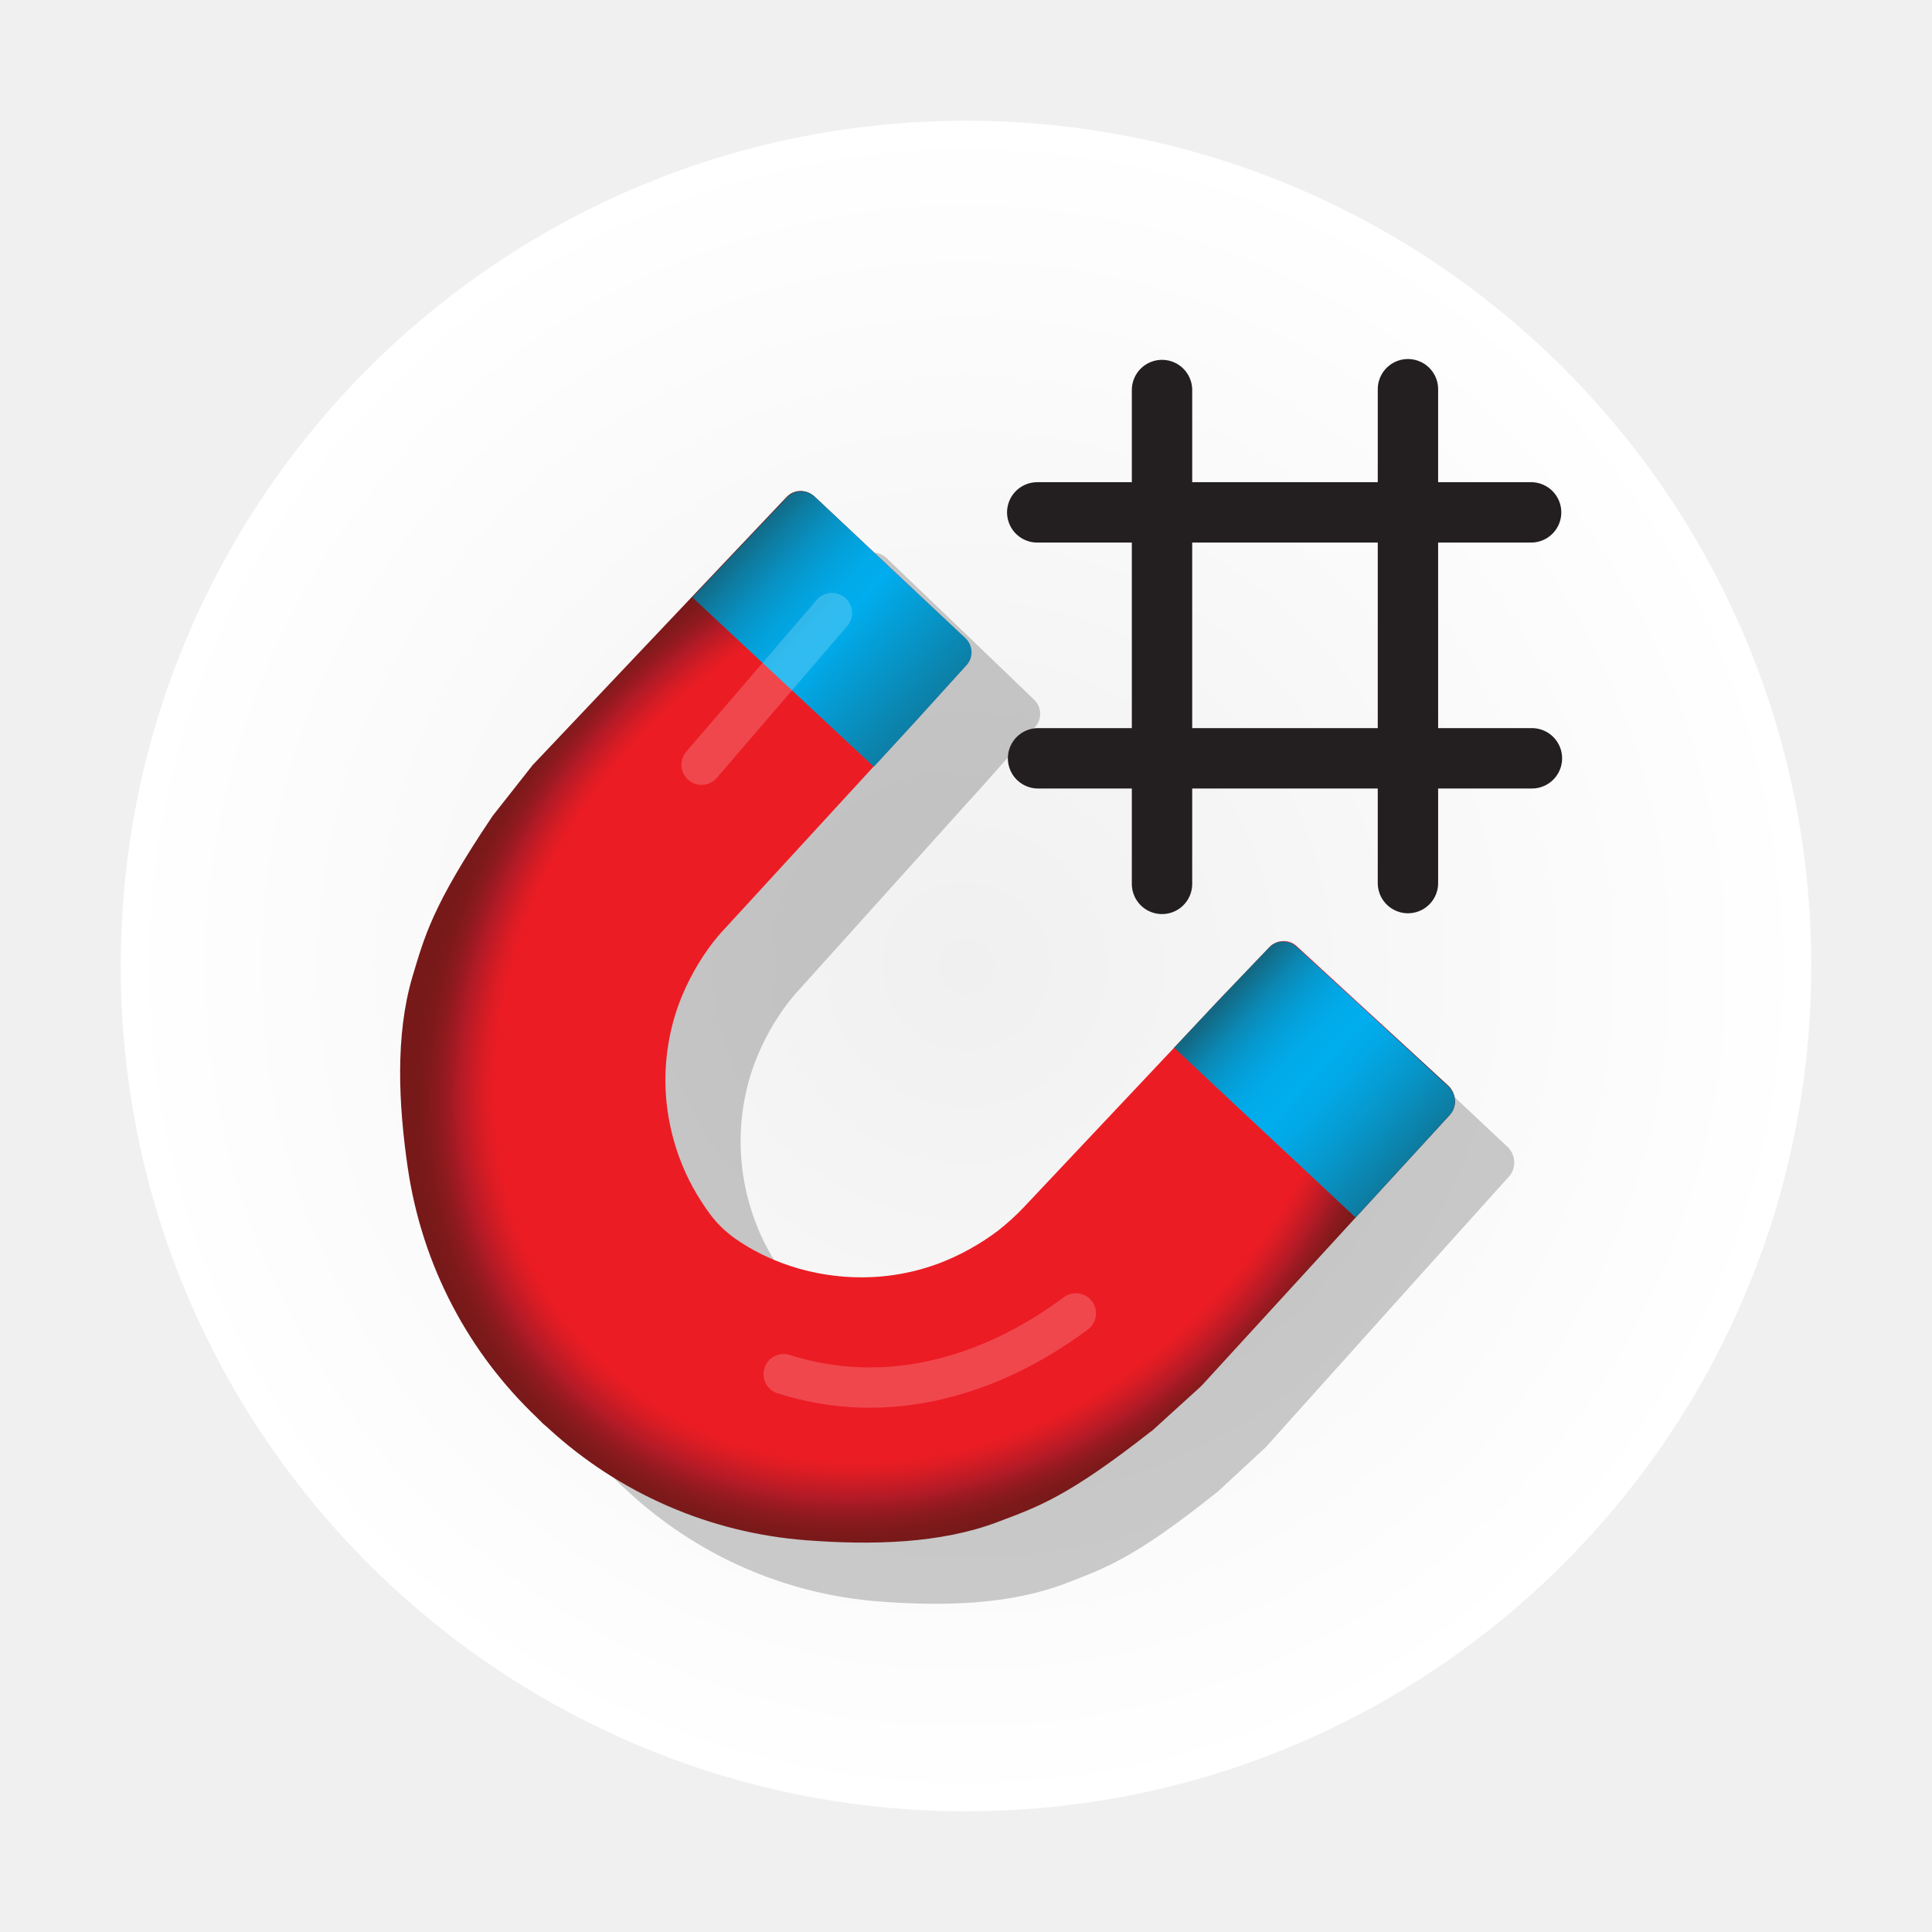
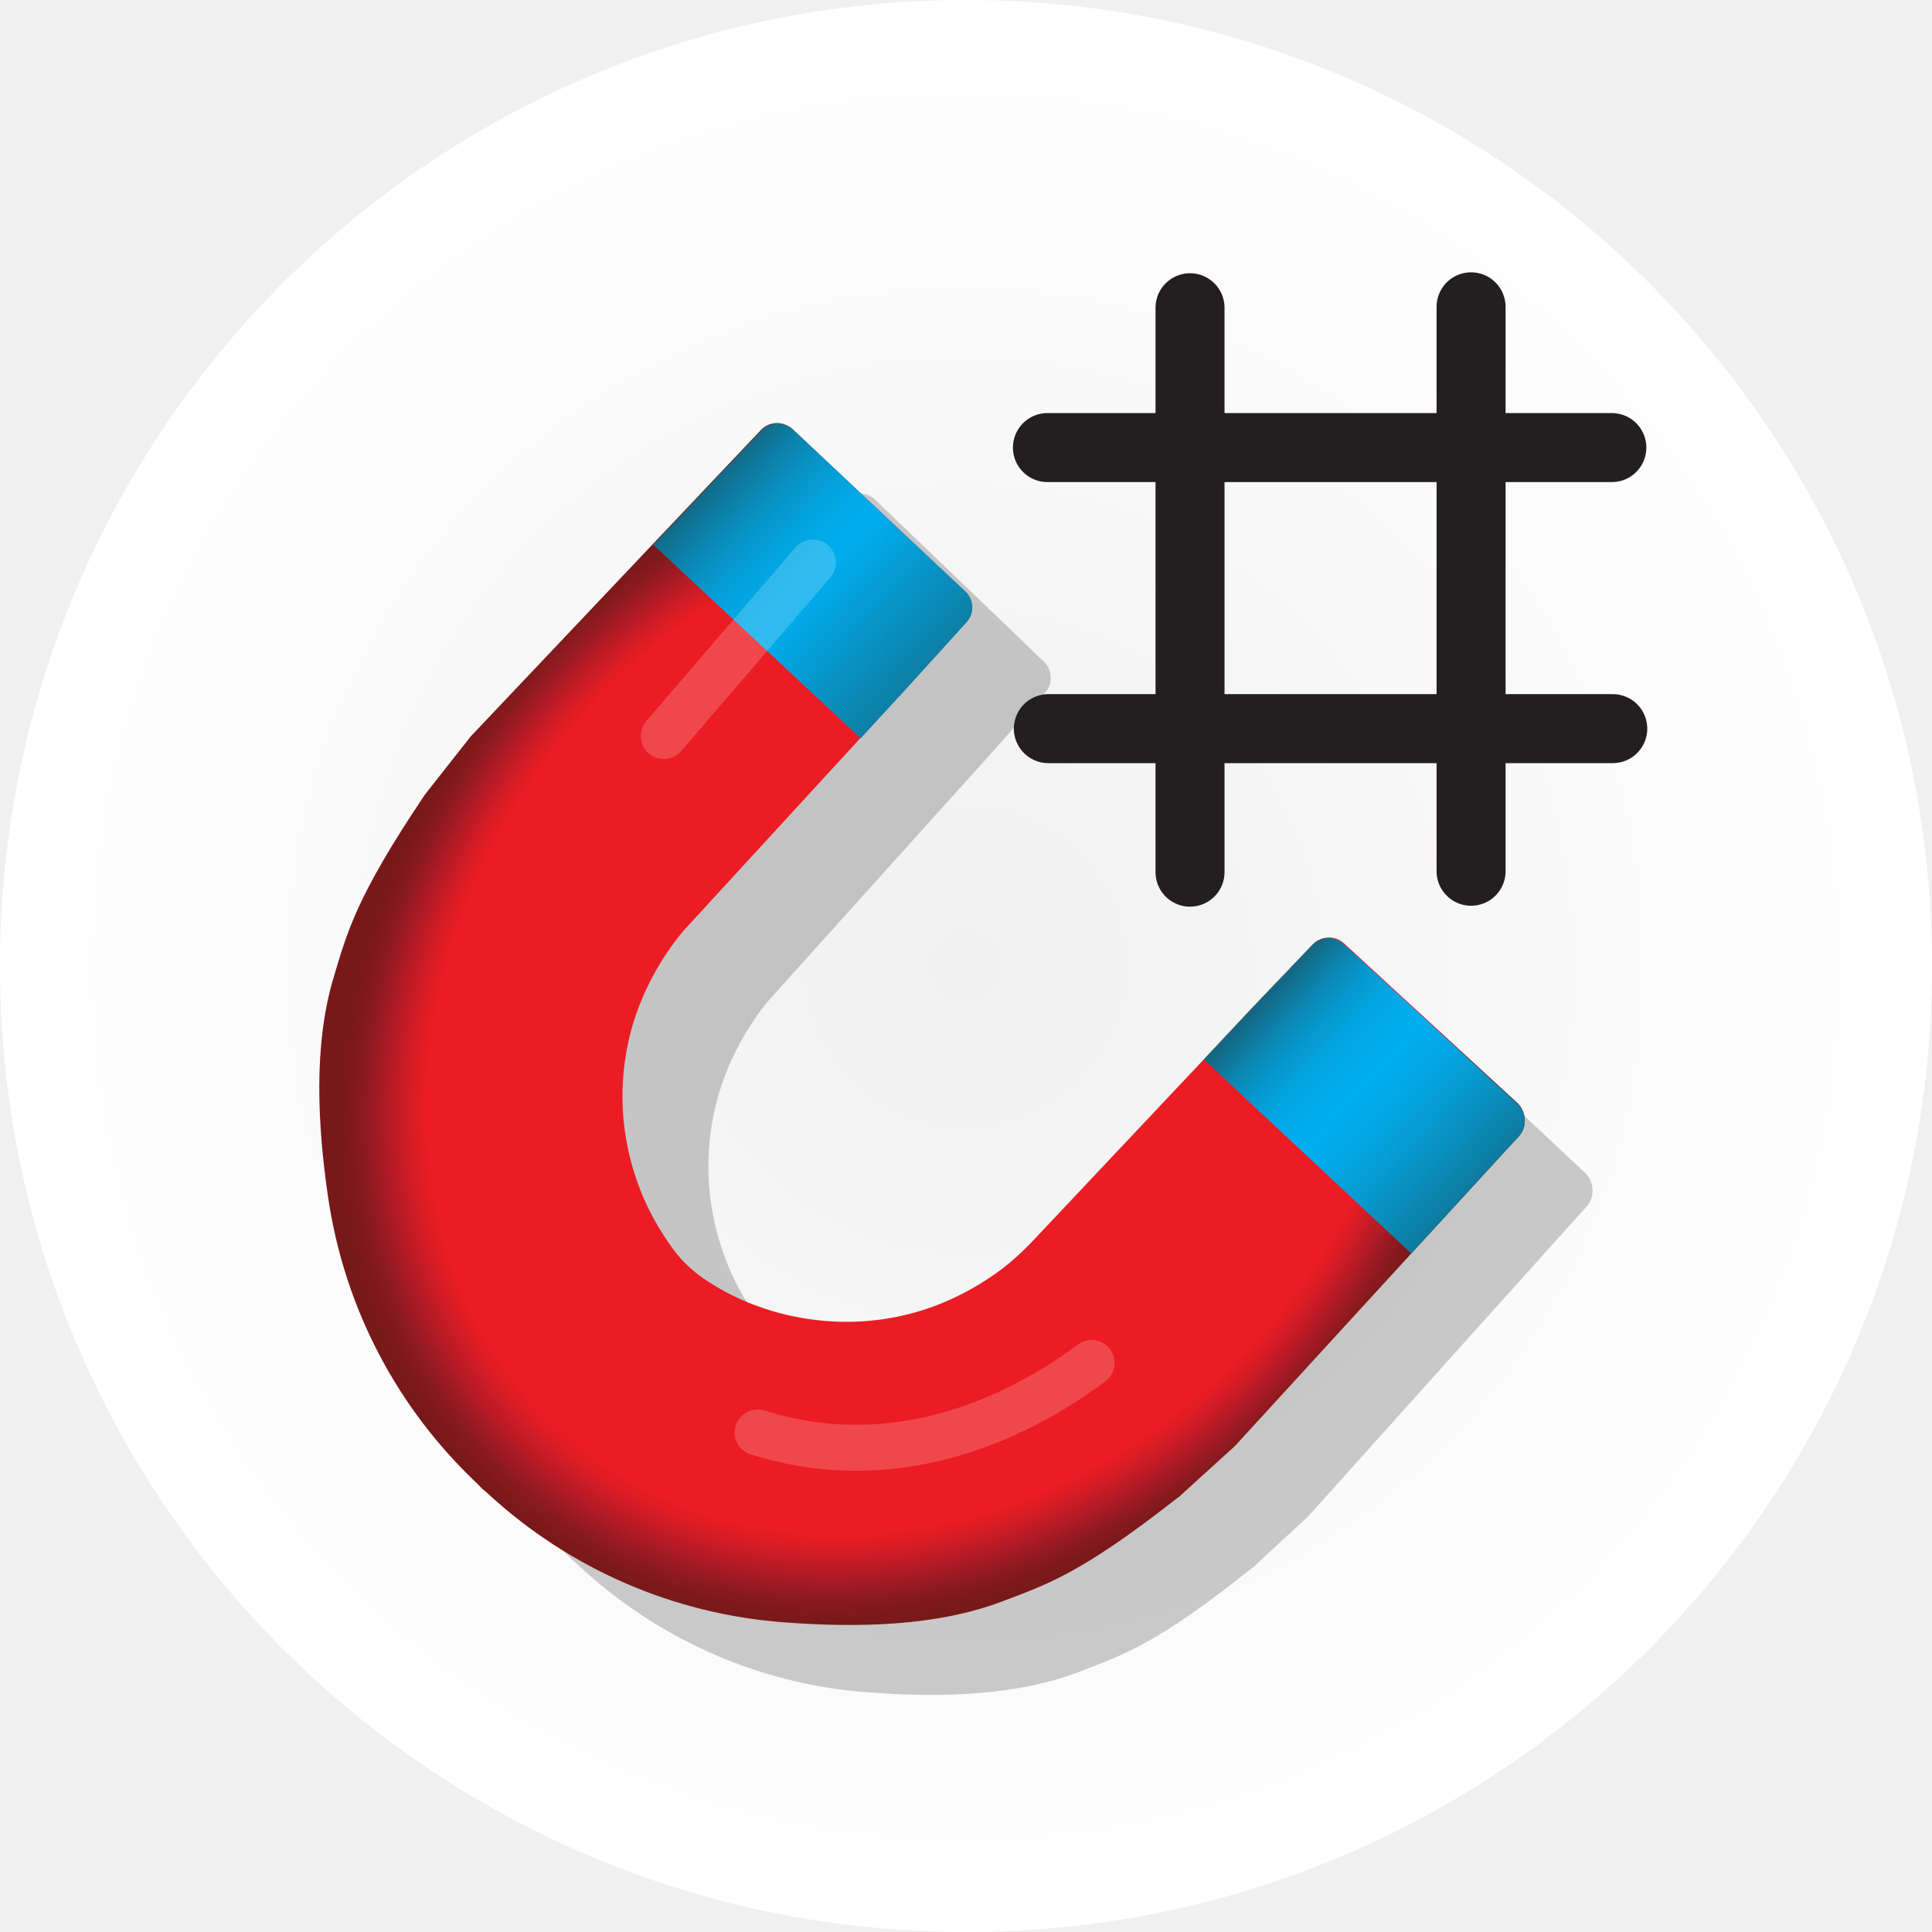
- <svg xmlns="http://www.w3.org/2000/svg" version="1.1" id="Layer_1" x="0px" y="0px" viewBox="0 0 48 48" style="enable-background:new 0 0 48 48;" xml:space="preserve">
+ <svg xmlns="http://www.w3.org/2000/svg" version="1.1" id="Layer_1" x="0px" y="0px" viewBox="3 3 42 42" style="enable-background:new 0 0 48 48;" xml:space="preserve">
  <style type="text/css">
	.st0{fill:url(#sphere_00000165197213314460928750000017148520640734379697_);}
	.st1{opacity:0.2;}
	.st2{fill:url(#XMLID_00000075845174906833417790000014345170309992264347_);}
	.st3{fill:url(#SVGID_1_);}
	.st4{fill:url(#SVGID_00000114763773849447990070000014401938215165764764_);}
	.st5{display:none;fill:#FFF100;}
	.st6{fill:none;stroke:#231F20;stroke-width:1.5;stroke-linecap:round;stroke-miterlimit:10;}
	.st7{display:none;fill:none;stroke:#231F20;stroke-width:1.25;stroke-linecap:round;stroke-miterlimit:10;}
	.st8{opacity:0.19;fill:none;stroke:#FFFFFF;stroke-linecap:round;stroke-miterlimit:10;enable-background:new    ;}
</style>
  <radialGradient id="sphere_00000032634667868878058700000018205383444123115446_" cx="-572.224" cy="-116.994" r="7.276" gradientTransform="matrix(2.8862 0 0 -2.8862 1675.552 -313.6678)" gradientUnits="userSpaceOnUse">
    <stop offset="0" style="stop-color:#FFFFFF;stop-opacity:0" />
    <stop offset="1" style="stop-color:#FFFFFF" />
  </radialGradient>
  <circle id="sphere" style="fill:url(#sphere_00000032634667868878058700000018205383444123115446_);" cx="24" cy="24" r="21" />
  <g id="shaded">
    <path id="XMLID_00000019651251341721943210000005570257145846259618_" class="st1" d="M37.495,29.225l-2.293,2.549l-3.743,4.168   c-0.01,0.01-0.02,0.02-0.029,0.03l-1.176,1.089c-0.01,0.01-0.02,0.02-0.029,0.02c-2.058,1.649-2.773,1.879-3.753,2.259   c-1.382,0.53-3.038,0.57-4.605,0.45c-2.43-0.18-4.615-1.199-6.291-2.759c-0.049-0.05-0.098-0.09-0.157-0.14   c-0.049-0.05-0.098-0.1-0.147-0.15c-0.823-0.8-1.519-1.729-2.058-2.779c-0.539-1.05-0.911-2.199-1.088-3.428   c-0.225-1.579-0.304-3.278,0.108-4.718c0.304-1.03,0.48-1.769,1.94-3.988c0.01-0.01,0.01-0.02,0.02-0.03l0.98-1.269   c0.01-0.01,0.02-0.02,0.029-0.03l3.841-4.138l2.303-2.479c0.186-0.2,0.48-0.2,0.676-0.02l2.117,2.029l1.548,1.489   c0.196,0.18,0.206,0.49,0.029,0.68l-1.244,1.399l-1.009,1.119l-3.635,4.038c-0.196,0.21-0.363,0.44-0.519,0.68   c-0.294,0.46-0.529,0.96-0.686,1.489c-0.216,0.75-0.284,1.549-0.167,2.369c0.059,0.4,0.157,0.79,0.294,1.159   c0.176,0.49,0.431,0.95,0.725,1.359c0.206,0.29,0.47,0.53,0.764,0.72c0.421,0.28,0.882,0.49,1.382,0.64   c0.372,0.11,0.754,0.18,1.146,0.21c0.813,0.06,1.587-0.06,2.312-0.34c0.51-0.2,0.98-0.47,1.411-0.8   c0.225-0.18,0.431-0.37,0.627-0.58l3.675-3.978l1.039-1.129l1.274-1.359c0.176-0.19,0.48-0.2,0.666-0.02l1.489,1.399l2.215,2.079   C37.662,28.716,37.671,29.025,37.495,29.225z" />
    <g>
      <radialGradient id="XMLID_00000078750054773125572540000006325716550493728132_" cx="198.146" cy="-260.174" r="11.823" gradientTransform="matrix(0.7639 0.6454 -0.7652 0.9058 -327.403 133.0501)" gradientUnits="userSpaceOnUse">
        <stop offset="0.839" style="stop-color:#EC1C24" />
        <stop offset="0.862" style="stop-color:#DD1C24" />
        <stop offset="0.906" style="stop-color:#B61B26" />
        <stop offset="0.913" style="stop-color:#AF1B26" />
        <stop offset="0.927" style="stop-color:#A01A22" />
        <stop offset="0.953" style="stop-color:#891A1D" />
        <stop offset="0.978" style="stop-color:#7C191A" />
        <stop offset="1" style="stop-color:#771919" />
      </radialGradient>
      <path id="XMLID_00000041297147520953760440000004016014525183788421_" style="fill:url(#XMLID_00000078750054773125572540000006325716550493728132_);" d="    M36.02,27.7l-2.34,2.55l-3.82,4.17c-0.01,0.01-0.02,0.02-0.03,0.03l-1.2,1.09c-0.01,0.01-0.02,0.02-0.03,0.02    c-2.1,1.65-2.83,1.88-3.83,2.26c-1.41,0.53-3.1,0.57-4.7,0.45c-2.48-0.18-4.71-1.2-6.42-2.76c-0.05-0.05-0.1-0.09-0.16-0.14    c-0.05-0.05-0.1-0.1-0.15-0.15c-0.84-0.8-1.55-1.73-2.1-2.78c-0.55-1.05-0.93-2.2-1.11-3.43c-0.23-1.58-0.31-3.28,0.11-4.72    c0.31-1.03,0.49-1.77,1.98-3.99c0.01-0.01,0.01-0.02,0.02-0.03l1-1.27c0.01-0.01,0.02-0.02,0.03-0.03l3.92-4.14l2.35-2.48    c0.19-0.2,0.49-0.2,0.69-0.02l2.16,2.03l1.58,1.49c0.2,0.18,0.21,0.49,0.03,0.68l-1.27,1.4l-1.03,1.12l-3.71,4.04    c-0.2,0.21-0.37,0.44-0.53,0.68c-0.3,0.46-0.54,0.96-0.7,1.49c-0.22,0.75-0.29,1.55-0.17,2.37c0.06,0.4,0.16,0.79,0.3,1.16    c0.18,0.49,0.44,0.95,0.74,1.36c0.21,0.29,0.48,0.53,0.78,0.72c0.43,0.28,0.9,0.49,1.41,0.64c0.38,0.11,0.77,0.18,1.17,0.21    c0.83,0.06,1.62-0.06,2.36-0.34c0.52-0.2,1-0.47,1.44-0.8c0.23-0.18,0.44-0.37,0.64-0.58l3.75-3.98l1.06-1.13l1.3-1.36    c0.18-0.19,0.49-0.2,0.68-0.02l1.52,1.4L36,26.99C36.19,27.19,36.2,27.5,36.02,27.7z" />
      <g>
        <linearGradient id="SVGID_1_" gradientUnits="userSpaceOnUse" x1="30.556" y1="28.711" x2="35.716" y2="33.406" gradientTransform="matrix(1 0 0 1 0 -4)">
          <stop offset="0" style="stop-color:#136984" />
          <stop offset="0.023" style="stop-color:#117191" />
          <stop offset="0.096" style="stop-color:#0B87B2" />
          <stop offset="0.17" style="stop-color:#0697CC" />
          <stop offset="0.245" style="stop-color:#03A3DF" />
          <stop offset="0.323" style="stop-color:#01ABEA" />
          <stop offset="0.408" style="stop-color:#00ADEE" />
          <stop offset="0.499" style="stop-color:#02A8E6" />
          <stop offset="0.643" style="stop-color:#0699CE" />
          <stop offset="0.822" style="stop-color:#0C81A9" />
          <stop offset="0.973" style="stop-color:#136984" />
        </linearGradient>
        <path class="st3" d="M36.02,27.7l-2.34,2.55l-2.64-2.47l-1.87-1.75l1.06-1.13l1.3-1.36c0.18-0.19,0.49-0.2,0.68-0.02l1.52,1.4     L35.99,27C36.19,27.19,36.2,27.5,36.02,27.7z" />
        <linearGradient id="SVGID_00000079467855286331358170000002081345029152009620_" gradientUnits="userSpaceOnUse" x1="17.957" y1="16.887" x2="24.489" y2="22.965" gradientTransform="matrix(1 0 0 1 0 -4)">
          <stop offset="0.084" style="stop-color:#136984" />
          <stop offset="0.147" style="stop-color:#0D7DA3" />
          <stop offset="0.227" style="stop-color:#0892C4" />
          <stop offset="0.304" style="stop-color:#03A1DB" />
          <stop offset="0.376" style="stop-color:#01AAE9" />
          <stop offset="0.438" style="stop-color:#00ADEE" />
          <stop offset="0.73" style="stop-color:#0B85AF" />
          <stop offset="0.951" style="stop-color:#136984" />
        </linearGradient>
        <path style="fill:url(#SVGID_00000079467855286331358170000002081345029152009620_);" d="M23.98,15.85     c0.2,0.18,0.21,0.49,0.03,0.68l-1.27,1.4l-1.03,1.12l-1.95-1.82l-2.56-2.39l2.35-2.48c0.19-0.2,0.49-0.2,0.69-0.02l2.16,2.03     L23.98,15.85z" />
      </g>
      <polygon class="st5" points="22.7,22.59 21.76,25.14 23.06,24.94 22.03,27.94 24.33,23.91 22.74,24.22   " />
      <line class="st6" x1="25.77" y1="12.73" x2="38.04" y2="12.73" />
      <line class="st7" x1="25.79" y1="15.78" x2="38.06" y2="15.78" />
      <line class="st6" x1="25.79" y1="18.84" x2="38.06" y2="18.84" />
      <line class="st6" x1="34.98" y1="9.67" x2="34.98" y2="21.94" />
      <line class="st7" x1="31.92" y1="9.69" x2="31.92" y2="21.96" />
      <line class="st6" x1="28.87" y1="9.69" x2="28.87" y2="21.96" />
    </g>
    <path class="st8" d="M19.47,34.14c2.57,0.82,5.15,0.06,7.26-1.51" />
    <path class="st8" d="M20.67,15.23c-1.08,1.26-2.16,2.51-3.24,3.77" />
  </g>
</svg>
